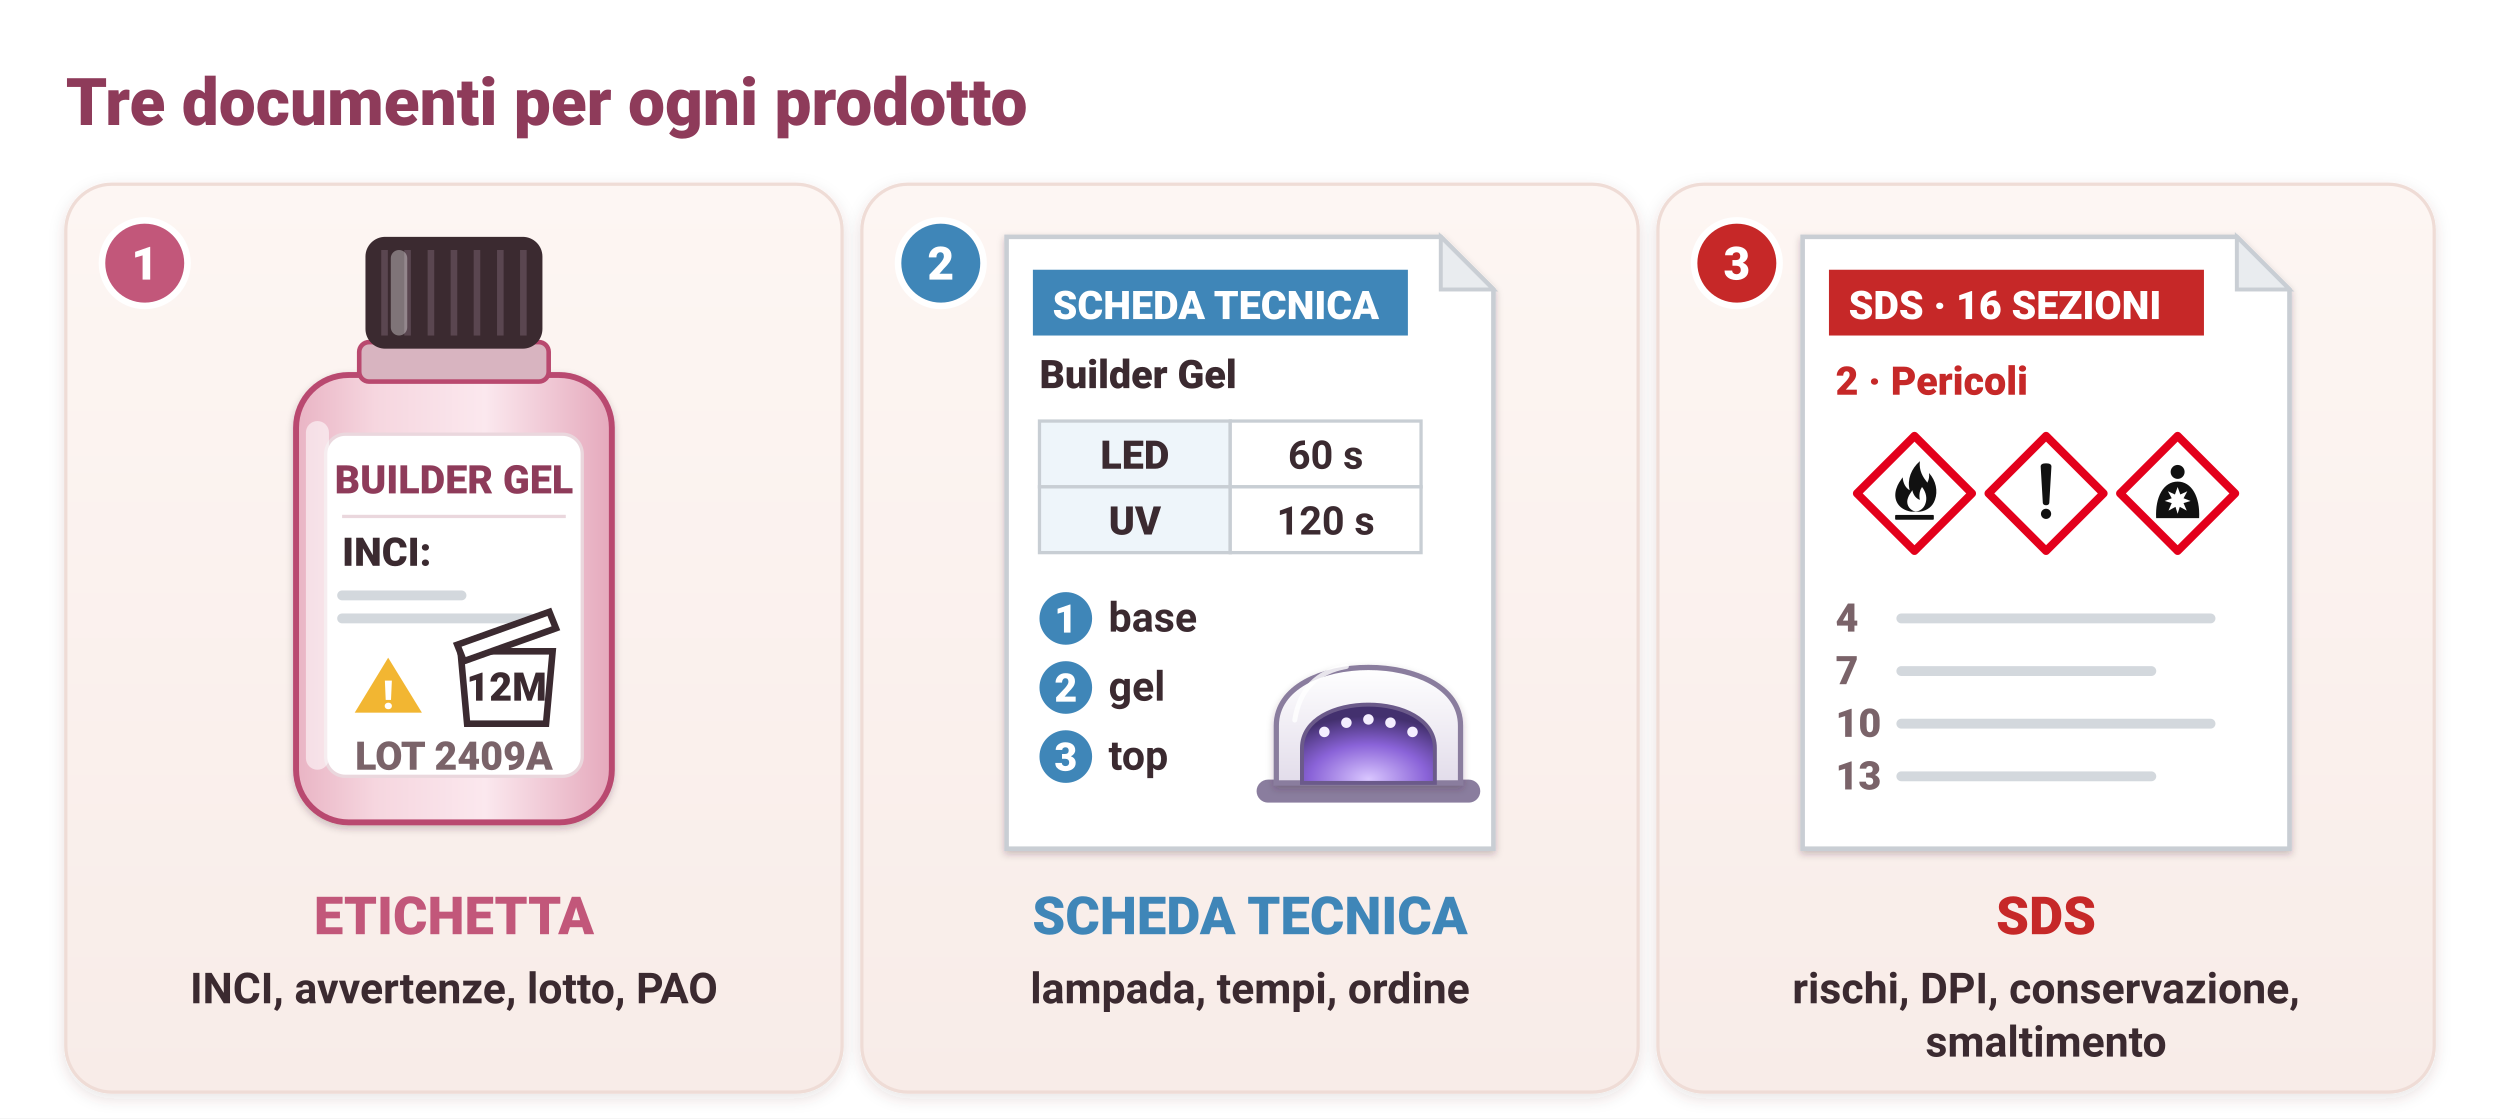
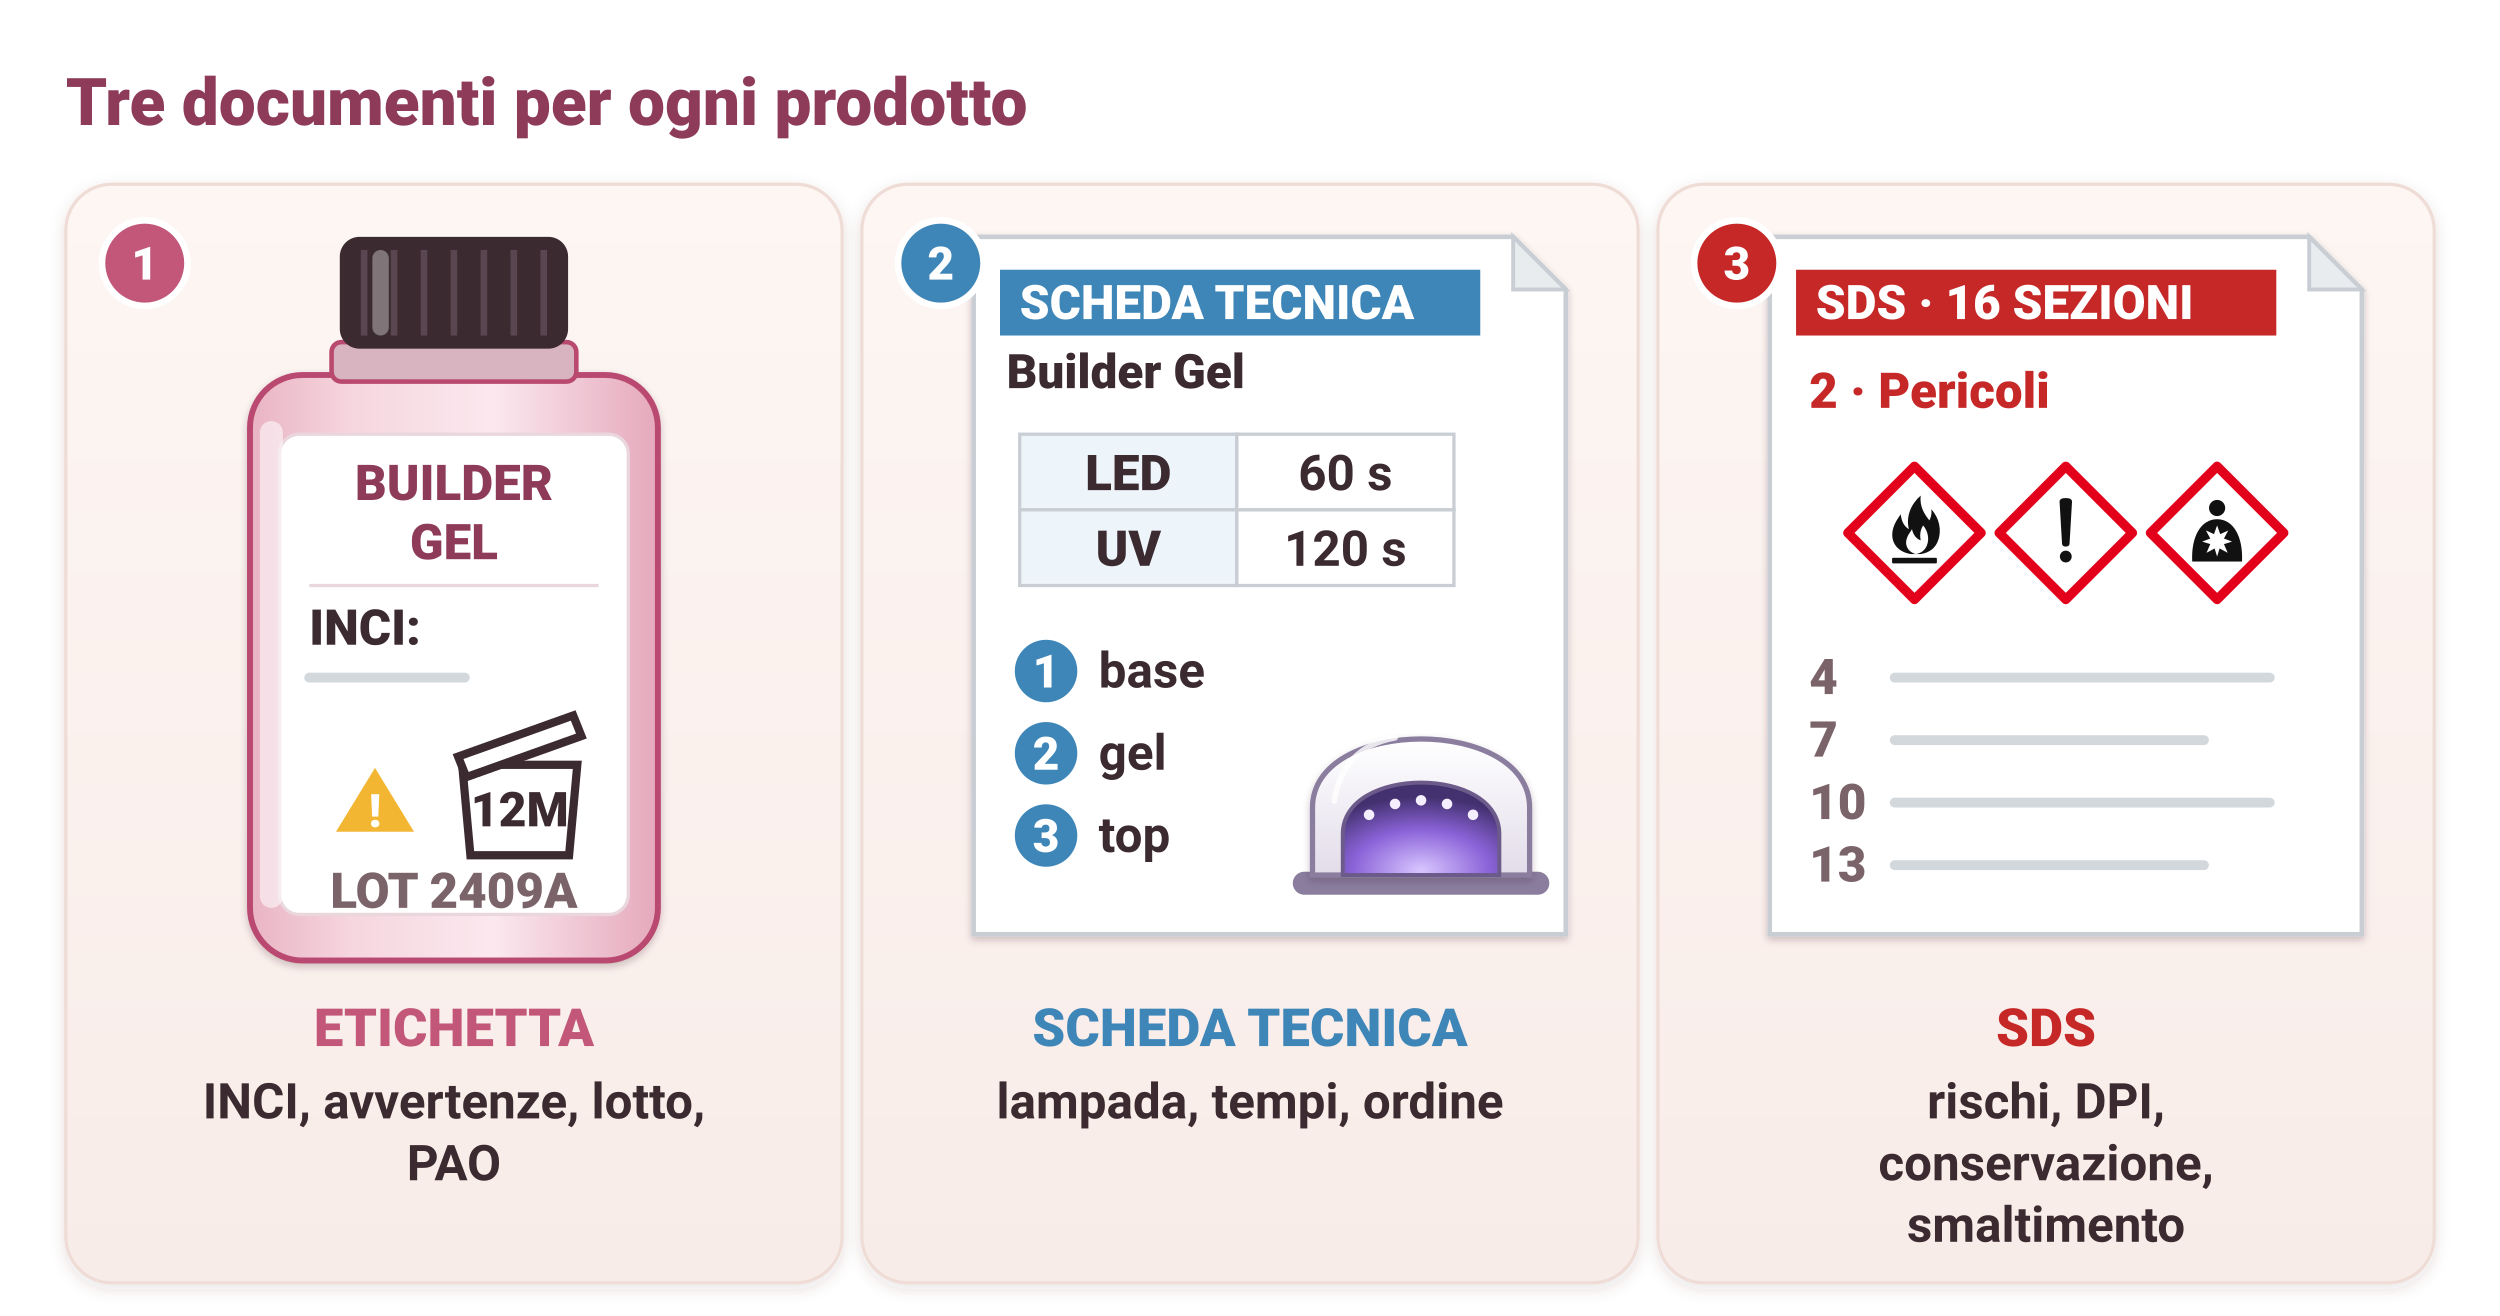
- <svg xmlns="http://www.w3.org/2000/svg" viewBox="0 0 760 340" width="760" height="340" font-family="system-ui, -apple-system, 'Segoe UI', Roboto, Arial, sans-serif" role="img">
+ <svg xmlns="http://www.w3.org/2000/svg" viewBox="0 0 760 400" width="760" height="400" font-family="system-ui, -apple-system, 'Segoe UI', Roboto, Arial, sans-serif" role="img">
  <rect width="100%" height="100%" fill="#ffffff" />
  <defs>
    <linearGradient id="nxPanel" x1="0" y1="0" x2="0" y2="1">
      <stop offset="0" stop-color="#fdf6f3" />
      <stop offset="1" stop-color="#f8ece8" />
    </linearGradient>
    <filter id="nxSh" x="-5%" y="-5%" width="110%" height="115%">
      <feDropShadow dx="0" dy="1.5" stdDeviation="2.2" flood-color="#5a2a3a" flood-opacity=".13" />
    </filter>
    <filter id="nxShS" x="-20%" y="-20%" width="140%" height="150%">
      <feDropShadow dx="0" dy="1" stdDeviation="1.2" flood-color="#3b2a30" flood-opacity=".25" />
    </filter>
  </defs>
  <text x="20.0" y="38.0" font-size="20" text-anchor="start" font-weight="800" fill="#8e3b5a">Tre documenti per ogni prodotto</text>
-   <rect x="20" y="56" width="236" height="276" rx="14" fill="url(#nxPanel)" stroke="#efdcd6" stroke-width="1" filter="url(#nxSh)" />
-   <circle cx="44.0" cy="80.0" r="13" fill="#c2577a" stroke="#fff" stroke-width="2" />
-   <text x="44.0" y="85.0" font-size="14" text-anchor="middle" font-weight="800" fill="#fff">1</text>
+   <rect x="20" y="56" width="236" height="334" rx="14" fill="url(#nxPanel)" stroke="#efdcd6" stroke-width="1" filter="url(#nxSh)" />
  <defs>
-     <linearGradient id="bt129" x1="0" y1="0" x2="1" y2="0">
+     <linearGradient id="bt130" x1="0" y1="0" x2="1" y2="0">
      <stop offset="0" stop-color="#e9b4c4" />
      <stop offset=".25" stop-color="#f6d6df" />
      <stop offset=".6" stop-color="#fbe8ee" />
      <stop offset="1" stop-color="#e5a9bc" />
    </linearGradient>
  </defs>
-   <rect x="90.0" y="114.0" width="96.0" height="136.0" rx="16" fill="url(#bt129)" stroke="#b9496f" stroke-width="1.8" filter="url(#nxShS)" />
-   <rect x="109.2" y="104.0" width="57.6" height="12" rx="3" fill="#d8b4c0" stroke="#b9496f" stroke-width="1.4" />
-   <rect x="111.1" y="72.0" width="53.8" height="34" rx="6" fill="#3b2a30" />
-   <line x1="116.9" y1="76.0" x2="116.9" y2="102.0" stroke="#5a4650" stroke-width="2" />
-   <line x1="123.9" y1="76.0" x2="123.9" y2="102.0" stroke="#5a4650" stroke-width="2" />
-   <line x1="131.0" y1="76.0" x2="131.0" y2="102.0" stroke="#5a4650" stroke-width="2" />
+   <rect x="76.0" y="114.0" width="124.0" height="178.0" rx="16" fill="url(#bt130)" stroke="#b9496f" stroke-width="1.8" filter="url(#nxShS)" />
+   <rect x="100.8" y="104.0" width="74.4" height="12" rx="3" fill="#d8b4c0" stroke="#b9496f" stroke-width="1.4" />
+   <rect x="103.3" y="72.0" width="69.4" height="34" rx="6" fill="#3b2a30" />
+   <line x1="110.7" y1="76.0" x2="110.7" y2="102.0" stroke="#5a4650" stroke-width="2" />
+   <line x1="119.8" y1="76.0" x2="119.8" y2="102.0" stroke="#5a4650" stroke-width="2" />
+   <line x1="128.9" y1="76.0" x2="128.9" y2="102.0" stroke="#5a4650" stroke-width="2" />
  <line x1="138.0" y1="76.0" x2="138.0" y2="102.0" stroke="#5a4650" stroke-width="2" />
-   <line x1="145.0" y1="76.0" x2="145.0" y2="102.0" stroke="#5a4650" stroke-width="2" />
-   <line x1="152.1" y1="76.0" x2="152.1" y2="102.0" stroke="#5a4650" stroke-width="2" />
-   <line x1="159.1" y1="76.0" x2="159.1" y2="102.0" stroke="#5a4650" stroke-width="2" />
-   <rect x="118.8" y="76.0" width="5" height="26" rx="2.5" fill="#fff" opacity=".35" />
-   <rect x="99.0" y="132.0" width="78.0" height="104.0" rx="6" fill="#fff" stroke="#ead7dd" />
-   <rect x="93.0" y="128.0" width="7" height="106.0" rx="3.5" fill="#fff" opacity=".55" />
-   <text x="138.0" y="150.0" font-size="12" text-anchor="middle" font-weight="900" fill="#8e3b5a">BUILDER GEL</text>
-   <line x1="104.0" y1="157" x2="172.0" y2="157" stroke="#ead7dd" stroke-width="1" />
-   <text x="104.0" y="172.0" font-size="12" text-anchor="start" font-weight="800" fill="#3b2a30">INCI:</text>
-   <line x1="104.0" y1="181.0" x2="140.3" y2="181.0" stroke="#d3d8dd" stroke-width="3" stroke-linecap="round" />
-   <line x1="104.0" y1="188.0" x2="161.1" y2="188.0" stroke="#d3d8dd" stroke-width="3" stroke-linecap="round" />
-   <path d="M118.0,198.5 L129.6,217.4 L106.5,217.4 Z" fill="#f2b632" stroke="#fff" stroke-width="1.5" stroke-linejoin="round" />
-   <text x="118.0" y="215.5" font-size="12.075" text-anchor="middle" font-weight="900" fill="#fff">!</text>
-   <g transform="translate(154.0,204.0) scale(1.00)">
+   <line x1="147.1" y1="76.0" x2="147.1" y2="102.0" stroke="#5a4650" stroke-width="2" />
+   <line x1="156.2" y1="76.0" x2="156.2" y2="102.0" stroke="#5a4650" stroke-width="2" />
+   <line x1="165.3" y1="76.0" x2="165.3" y2="102.0" stroke="#5a4650" stroke-width="2" />
+   <rect x="113.2" y="76.0" width="5" height="26" rx="2.5" fill="#fff" opacity=".35" />
+   <rect x="85.0" y="132.0" width="106.0" height="146.0" rx="6" fill="#fff" stroke="#ead7dd" />
+   <rect x="79.0" y="128.0" width="7" height="148.0" rx="3.5" fill="#fff" opacity=".55" />
+   <text x="138.0" y="152.0" font-size="15" text-anchor="middle" font-weight="900" fill="#8e3b5a">BUILDER</text>
+   <text x="138.0" y="170.0" font-size="15" text-anchor="middle" font-weight="900" fill="#8e3b5a">GEL</text>
+   <line x1="94.0" y1="178" x2="182.0" y2="178" stroke="#ead7dd" stroke-width="1" />
+   <text x="94.0" y="196.0" font-size="15" text-anchor="start" font-weight="800" fill="#3b2a30">INCI:</text>
+   <line x1="94.0" y1="206.0" x2="141.3" y2="206.0" stroke="#d3d8dd" stroke-width="3" stroke-linecap="round" />
+   <path d="M114.0,232.0 L127.2,253.6 L100.8,253.6 Z" fill="#f2b632" stroke="#fff" stroke-width="1.5" stroke-linejoin="round" />
+   <text x="114.0" y="251.4" font-size="14" text-anchor="middle" font-weight="900" fill="#fff">!</text>
+   <g transform="translate(158.0,240.0) scale(1.25)">
    <path d="M-14,-6 L14,-6 L12,16 L-12,16 Z" fill="#fff" stroke="#3b2a30" stroke-width="2" />
    <path d="M-15,-8 L13,-18 L15,-13 L-13,-3 Z" fill="#fff" stroke="#3b2a30" stroke-width="2" />
  </g>
-   <text x="154.0" y="213.0" font-size="12.0" text-anchor="middle" font-weight="800" fill="#3b2a30">12M</text>
-   <text x="138.0" y="234.0" font-size="12" text-anchor="middle" font-weight="800" fill="#7a6369">LOT 2409A</text>
-   <text x="138.0" y="284.0" font-size="16" text-anchor="middle" font-weight="900" fill="#c2577a">ETICHETTA</text>
-   <text x="138.0" y="305.0" font-size="13" text-anchor="middle" font-weight="700" fill="#3b2a30">INCI, avvertenze, lotto, PAO</text>
-   <rect x="262" y="56" width="236" height="276" rx="14" fill="url(#nxPanel)" stroke="#efdcd6" stroke-width="1" filter="url(#nxSh)" />
-   <circle cx="286.0" cy="80.0" r="13" fill="#3f86b8" stroke="#fff" stroke-width="2" />
-   <text x="286.0" y="85.0" font-size="14" text-anchor="middle" font-weight="800" fill="#fff">2</text>
-   <path d="M306.0,72.0 L438.0,72.0 L454.0,88.0 L454.0,258.0 L306.0,258.0 Z" fill="#fff" stroke="#c9ced4" stroke-width="1.4" filter="url(#nxShS)" />
-   <path d="M438.0,72.0 L438.0,88.0 L454.0,88.0 Z" fill="#e9ecef" stroke="#c9ced4" stroke-width="1.2" />
-   <rect x="314.0" y="82.0" width="114.0" height="20" fill="#3f86b8" />
-   <text x="320.0" y="97.0" font-size="12" text-anchor="start" font-weight="800" fill="#fff">SCHEDA TECNICA</text>
-   <text x="316.0" y="118.0" font-size="12" text-anchor="start" font-weight="800" fill="#3b2a30">Builder Gel</text>
-   <rect x="316.0" y="128.0" width="58" height="20" fill="#eef5fa" stroke="#c8ced4" />
-   <text x="345.0" y="142.5" font-size="12" text-anchor="middle" font-weight="800" fill="#3b2a30">LED</text>
-   <rect x="374.0" y="128.0" width="58" height="20" fill="#fff" stroke="#c8ced4" />
-   <text x="403.0" y="142.5" font-size="12" text-anchor="middle" font-weight="700" fill="#3b2a30">60 s</text>
-   <rect x="316.0" y="148.0" width="58" height="20" fill="#eef5fa" stroke="#c8ced4" />
-   <text x="345.0" y="162.5" font-size="12" text-anchor="middle" font-weight="800" fill="#3b2a30">UV</text>
-   <rect x="374.0" y="148.0" width="58" height="20" fill="#fff" stroke="#c8ced4" />
-   <text x="403.0" y="162.5" font-size="12" text-anchor="middle" font-weight="700" fill="#3b2a30">120 s</text>
+   <text x="158.0" y="251.2" font-size="14.625" text-anchor="middle" font-weight="800" fill="#3b2a30">12M</text>
+   <text x="138.0" y="276.0" font-size="15" text-anchor="middle" font-weight="800" fill="#7a6369">LOT 2409A</text>
+   <text x="138.0" y="318.0" font-size="16" text-anchor="middle" font-weight="900" fill="#c2577a">ETICHETTA</text>
+   <circle cx="44.0" cy="80.0" r="13" fill="#c2577a" stroke="#fff" stroke-width="2" />
+   <text x="44.0" y="85.0" font-size="14" text-anchor="middle" font-weight="800" fill="#fff">1</text>
+   <text x="138.0" y="340.0" font-size="15" text-anchor="middle" font-weight="700" fill="#3b2a30">INCI, avvertenze, lotto,</text>
+   <text x="138.0" y="358.8" font-size="15" text-anchor="middle" font-weight="700" fill="#3b2a30">PAO</text>
+   <rect x="262" y="56" width="236" height="334" rx="14" fill="url(#nxPanel)" stroke="#efdcd6" stroke-width="1" filter="url(#nxSh)" />
+   <path d="M296.0,72.0 L460.0,72.0 L476.0,88.0 L476.0,284.0 L296.0,284.0 Z" fill="#fff" stroke="#c9ced4" stroke-width="1.4" filter="url(#nxShS)" />
+   <path d="M460.0,72.0 L460.0,88.0 L476.0,88.0 Z" fill="#e9ecef" stroke="#c9ced4" stroke-width="1.2" />
+   <rect x="304.0" y="82.0" width="146.0" height="20" fill="#3f86b8" />
+   <text x="310.0" y="97.0" font-size="14.5" text-anchor="start" font-weight="800" fill="#fff">SCHEDA TECNICA</text>
+   <text x="306.0" y="118.0" font-size="14.5" text-anchor="start" font-weight="800" fill="#3b2a30">Builder Gel</text>
+   <rect x="310.0" y="132.0" width="66" height="23" fill="#eef5fa" stroke="#c8ced4" />
+   <text x="343.0" y="149.0" font-size="15" text-anchor="middle" font-weight="800" fill="#3b2a30">LED</text>
+   <rect x="376.0" y="132.0" width="66" height="23" fill="#fff" stroke="#c8ced4" />
+   <text x="409.0" y="149.0" font-size="15" text-anchor="middle" font-weight="700" fill="#3b2a30">60 s</text>
+   <rect x="310.0" y="155.0" width="66" height="23" fill="#eef5fa" stroke="#c8ced4" />
+   <text x="343.0" y="172.0" font-size="15" text-anchor="middle" font-weight="800" fill="#3b2a30">UV</text>
+   <rect x="376.0" y="155.0" width="66" height="23" fill="#fff" stroke="#c8ced4" />
+   <text x="409.0" y="172.0" font-size="15" text-anchor="middle" font-weight="700" fill="#3b2a30">120 s</text>
  <defs>
-     <linearGradient id="lp130" x1="0" y1="0" x2="0" y2="1">
+     <linearGradient id="lp131" x1="0" y1="0" x2="0" y2="1">
      <stop offset="0" stop-color="#ffffff" />
      <stop offset="1" stop-color="#e2dcea" />
    </linearGradient>
-     <radialGradient id="lp131" cx=".5" cy=".95" r=".8">
+     <radialGradient id="lp132" cx=".5" cy=".95" r=".8">
      <stop offset="0" stop-color="#d9c6ff" />
      <stop offset=".55" stop-color="#8a63d8" />
      <stop offset="1" stop-color="#43306e" />
    </radialGradient>
  </defs>
-   <rect x="382.0" y="237.0" width="68.0" height="7" rx="3.5" fill="#8a7d9e" />
-   <path d="M388.0,238.0 L388.0,220.6 C388.0,197.0 444.0,197.0 444.0,220.6 L444.0,238.0 Z" fill="url(#lp130)" stroke="#8a7d9e" stroke-width="1.6" filter="url(#nxShS)" />
-   <path d="M395.8,238.0 L395.8,227.4 C395.8,209.8 436.2,209.8 436.2,227.4 L436.2,238.0 Z" fill="url(#lp131)" stroke="#6b5a8a" stroke-width="1.2" />
-   <circle cx="402.6" cy="222.5" r="1.6" fill="#f4eeff" />
-   <circle cx="409.3" cy="219.7" r="1.6" fill="#f4eeff" />
-   <circle cx="416.0" cy="218.7" r="1.6" fill="#f4eeff" />
-   <circle cx="422.7" cy="219.7" r="1.6" fill="#f4eeff" />
-   <circle cx="429.4" cy="222.5" r="1.6" fill="#f4eeff" />
-   <path d="M393.6,218.9 Q395.8,205.0 409.3,202.6" stroke="#fff" stroke-width="1.5" fill="none" opacity=".8" stroke-linecap="round" />
-   <circle cx="324.0" cy="188.0" r="9" fill="#3f86b8" stroke="#fff" stroke-width="2" />
-   <text x="324.0" y="192.3" font-size="12" text-anchor="middle" font-weight="800" fill="#fff">1</text>
-   <text x="337.0" y="192.0" font-size="12.5" text-anchor="start" font-weight="700" fill="#3b2a30">base</text>
-   <circle cx="324.0" cy="209.0" r="9" fill="#3f86b8" stroke="#fff" stroke-width="2" />
-   <text x="324.0" y="213.3" font-size="12" text-anchor="middle" font-weight="800" fill="#fff">2</text>
-   <text x="337.0" y="213.0" font-size="12.5" text-anchor="start" font-weight="700" fill="#3b2a30">gel</text>
-   <circle cx="324.0" cy="230.0" r="9" fill="#3f86b8" stroke="#fff" stroke-width="2" />
-   <text x="324.0" y="234.3" font-size="12" text-anchor="middle" font-weight="800" fill="#fff">3</text>
-   <text x="337.0" y="234.0" font-size="12.5" text-anchor="start" font-weight="700" fill="#3b2a30">top</text>
-   <text x="380.0" y="284.0" font-size="16" text-anchor="middle" font-weight="900" fill="#3f86b8">SCHEDA TECNICA</text>
-   <text x="380.0" y="305.0" font-size="13" text-anchor="middle" font-weight="700" fill="#3b2a30">lampada, tempi, ordine</text>
-   <rect x="504" y="56" width="236" height="276" rx="14" fill="url(#nxPanel)" stroke="#efdcd6" stroke-width="1" filter="url(#nxSh)" />
-   <circle cx="528.0" cy="80.0" r="13" fill="#c62828" stroke="#fff" stroke-width="2" />
-   <text x="528.0" y="85.0" font-size="14" text-anchor="middle" font-weight="800" fill="#fff">3</text>
-   <path d="M548.0,72.0 L680.0,72.0 L696.0,88.0 L696.0,258.0 L548.0,258.0 Z" fill="#fff" stroke="#c9ced4" stroke-width="1.4" filter="url(#nxShS)" />
-   <path d="M680.0,72.0 L680.0,88.0 L696.0,88.0 Z" fill="#e9ecef" stroke="#c9ced4" stroke-width="1.2" />
-   <rect x="556.0" y="82.0" width="114.0" height="20" fill="#c62828" />
-   <text x="562.0" y="97.0" font-size="12" text-anchor="start" font-weight="800" fill="#fff">SDS · 16 SEZIONI</text>
-   <text x="558.0" y="120.0" font-size="12" text-anchor="start" font-weight="800" fill="#c62828">2 · Pericoli</text>
-   <g transform="translate(582.0,150.0) scale(0.19)">
+   <rect x="393.0" y="265.0" width="78.0" height="7" rx="3.5" fill="#8a7d9e" />
+   <path d="M399.0,266.0 L399.0,245.5 C399.0,217.7 465.0,217.7 465.0,245.5 L465.0,266.0 Z" fill="url(#lp131)" stroke="#8a7d9e" stroke-width="1.6" filter="url(#nxShS)" />
+   <path d="M408.2,266.0 L408.2,253.5 C408.2,232.7 455.8,232.7 455.8,253.5 L455.8,266.0 Z" fill="url(#lp132)" stroke="#6b5a8a" stroke-width="1.2" />
+   <circle cx="416.2" cy="247.7" r="1.6" fill="#f4eeff" />
+   <circle cx="424.1" cy="244.4" r="1.6" fill="#f4eeff" />
+   <circle cx="432.0" cy="243.3" r="1.6" fill="#f4eeff" />
+   <circle cx="439.9" cy="244.4" r="1.6" fill="#f4eeff" />
+   <circle cx="447.8" cy="247.7" r="1.6" fill="#f4eeff" />
+   <path d="M405.6,243.5 Q408.2,227.1 424.1,224.3" stroke="#fff" stroke-width="1.7" fill="none" opacity=".8" stroke-linecap="round" />
+   <circle cx="318.0" cy="204.0" r="10.5" fill="#3f86b8" stroke="#fff" stroke-width="2" />
+   <text x="318.0" y="209.0" font-size="14" text-anchor="middle" font-weight="800" fill="#fff">1</text>
+   <text x="334.0" y="209.0" font-size="15" text-anchor="start" font-weight="700" fill="#3b2a30">base</text>
+   <circle cx="318.0" cy="229.0" r="10.5" fill="#3f86b8" stroke="#fff" stroke-width="2" />
+   <text x="318.0" y="234.0" font-size="14" text-anchor="middle" font-weight="800" fill="#fff">2</text>
+   <text x="334.0" y="234.0" font-size="15" text-anchor="start" font-weight="700" fill="#3b2a30">gel</text>
+   <circle cx="318.0" cy="254.0" r="10.5" fill="#3f86b8" stroke="#fff" stroke-width="2" />
+   <text x="318.0" y="259.0" font-size="14" text-anchor="middle" font-weight="800" fill="#fff">3</text>
+   <text x="334.0" y="259.0" font-size="15" text-anchor="start" font-weight="700" fill="#3b2a30">top</text>
+   <text x="380.0" y="318.0" font-size="16" text-anchor="middle" font-weight="900" fill="#3f86b8">SCHEDA TECNICA</text>
+   <circle cx="286.0" cy="80.0" r="13" fill="#3f86b8" stroke="#fff" stroke-width="2" />
+   <text x="286.0" y="85.0" font-size="14" text-anchor="middle" font-weight="800" fill="#fff">2</text>
+   <text x="380.0" y="340.0" font-size="15" text-anchor="middle" font-weight="700" fill="#3b2a30">lampada, tempi, ordine</text>
+   <rect x="504" y="56" width="236" height="334" rx="14" fill="url(#nxPanel)" stroke="#efdcd6" stroke-width="1" filter="url(#nxSh)" />
+   <path d="M538.0,72.0 L702.0,72.0 L718.0,88.0 L718.0,284.0 L538.0,284.0 Z" fill="#fff" stroke="#c9ced4" stroke-width="1.4" filter="url(#nxShS)" />
+   <path d="M702.0,72.0 L702.0,88.0 L718.0,88.0 Z" fill="#e9ecef" stroke="#c9ced4" stroke-width="1.2" />
+   <rect x="546.0" y="82.0" width="146.0" height="20" fill="#c62828" />
+   <text x="552.0" y="97.0" font-size="14.5" text-anchor="start" font-weight="800" fill="#fff">SDS · 16 SEZIONI</text>
+   <text x="550.0" y="124.0" font-size="15" text-anchor="start" font-weight="800" fill="#c62828">2 · Pericoli</text>
+   <g transform="translate(582.0,162.0) scale(0.22)">
    <path d="M0,-92 L92,0 L0,92 L-92,0 Z" fill="#fff" stroke="#e3001b" stroke-width="13" stroke-linejoin="round" />
    <g transform="scale(.86)">
      <path d="M-6,34 C-30,30 -40,12 -34,-8 C-31,-18 -26,-24 -22,-30 C-21,-18 -16,-10 -9,-6 C-14,-26 -6,-46 10,-60 C8,-42 16,-30 24,-20 C27,-26 28,-32 27,-38 C40,-24 44,-4 38,12 C34,24 24,32 10,34 Z" fill="#111" />
      <path d="M2,34 C-12,30 -16,18 -12,8 C-10,2 -6,-2 -4,-6 C-2,4 4,10 10,12 C8,2 10,-6 14,-12 C22,-2 24,10 20,20 C17,28 10,33 2,34 Z" fill="#fff" />
      <rect x="-36" y="40" width="72" height="9" rx="1.5" fill="#111" />
    </g>
  </g>
-   <g transform="translate(622.0,150.0) scale(0.19)">
+   <g transform="translate(628.0,162.0) scale(0.22)">
    <path d="M0,-92 L92,0 L0,92 L-92,0 Z" fill="#fff" stroke="#e3001b" stroke-width="13" stroke-linejoin="round" />
    <g transform="scale(.86)">
      <path d="M-10,-50 Q-10,-56 0,-56 Q10,-56 10,-50 L6,18 Q5,22 0,22 Q-5,22 -6,18 Z" fill="#111" />
      <circle cx="0" cy="38" r="9.5" fill="#111" />
    </g>
  </g>
-   <g transform="translate(662.0,150.0) scale(0.19)">
+   <g transform="translate(674.0,162.0) scale(0.22)">
    <path d="M0,-92 L92,0 L0,92 L-92,0 Z" fill="#fff" stroke="#e3001b" stroke-width="13" stroke-linejoin="round" />
    <g transform="scale(.86)">
      <circle cx="0" cy="-40" r="13" fill="#111" />
      <path d="M-40,46 C-42,6 -26,-22 0,-22 C26,-22 42,6 40,46 Z" fill="#111" />
      <path d="M0,-12 L5,2 L18,-4 L11,9 L24,14 L11,18 L17,32 L4,25 L0,38 L-4,25 L-17,32 L-11,18 L-24,14 L-11,9 L-18,-4 L-5,2 Z" fill="#fff" />
    </g>
  </g>
-   <text x="558.0" y="192.0" font-size="12" text-anchor="start" font-weight="800" fill="#7a6369">4</text>
-   <line x1="578.0" y1="188.0" x2="672.0" y2="188.0" stroke="#d3d8dd" stroke-width="3" stroke-linecap="round" />
-   <text x="558.0" y="208.0" font-size="12" text-anchor="start" font-weight="800" fill="#7a6369">7</text>
-   <line x1="578.0" y1="204.0" x2="654.0" y2="204.0" stroke="#d3d8dd" stroke-width="3" stroke-linecap="round" />
-   <text x="558.0" y="224.0" font-size="12" text-anchor="start" font-weight="800" fill="#7a6369">10</text>
-   <line x1="578.0" y1="220.0" x2="672.0" y2="220.0" stroke="#d3d8dd" stroke-width="3" stroke-linecap="round" />
-   <text x="558.0" y="240.0" font-size="12" text-anchor="start" font-weight="800" fill="#7a6369">13</text>
-   <line x1="578.0" y1="236.0" x2="654.0" y2="236.0" stroke="#d3d8dd" stroke-width="3" stroke-linecap="round" />
-   <text x="622.0" y="284.0" font-size="16" text-anchor="middle" font-weight="900" fill="#c62828">SDS</text>
-   <text x="622.0" y="305.0" font-size="13" text-anchor="middle" font-weight="700" fill="#3b2a30">rischi, DPI, conservazione,</text>
-   <text x="622.0" y="321.2" font-size="13" text-anchor="middle" font-weight="700" fill="#3b2a30">smaltimento</text>
+   <text x="550.0" y="211.0" font-size="15" text-anchor="start" font-weight="800" fill="#7a6369">4</text>
+   <line x1="576.0" y1="206.0" x2="690.0" y2="206.0" stroke="#d3d8dd" stroke-width="3" stroke-linecap="round" />
+   <text x="550.0" y="230.0" font-size="15" text-anchor="start" font-weight="800" fill="#7a6369">7</text>
+   <line x1="576.0" y1="225.0" x2="670.0" y2="225.0" stroke="#d3d8dd" stroke-width="3" stroke-linecap="round" />
+   <text x="550.0" y="249.0" font-size="15" text-anchor="start" font-weight="800" fill="#7a6369">10</text>
+   <line x1="576.0" y1="244.0" x2="690.0" y2="244.0" stroke="#d3d8dd" stroke-width="3" stroke-linecap="round" />
+   <text x="550.0" y="268.0" font-size="15" text-anchor="start" font-weight="800" fill="#7a6369">13</text>
+   <line x1="576.0" y1="263.0" x2="670.0" y2="263.0" stroke="#d3d8dd" stroke-width="3" stroke-linecap="round" />
+   <text x="622.0" y="318.0" font-size="16" text-anchor="middle" font-weight="900" fill="#c62828">SDS</text>
+   <circle cx="528.0" cy="80.0" r="13" fill="#c62828" stroke="#fff" stroke-width="2" />
+   <text x="528.0" y="85.0" font-size="14" text-anchor="middle" font-weight="800" fill="#fff">3</text>
+   <text x="622.0" y="340.0" font-size="15" text-anchor="middle" font-weight="700" fill="#3b2a30">rischi, DPI,</text>
+   <text x="622.0" y="358.8" font-size="15" text-anchor="middle" font-weight="700" fill="#3b2a30">conservazione,</text>
+   <text x="622.0" y="377.5" font-size="15" text-anchor="middle" font-weight="700" fill="#3b2a30">smaltimento</text>
</svg>
